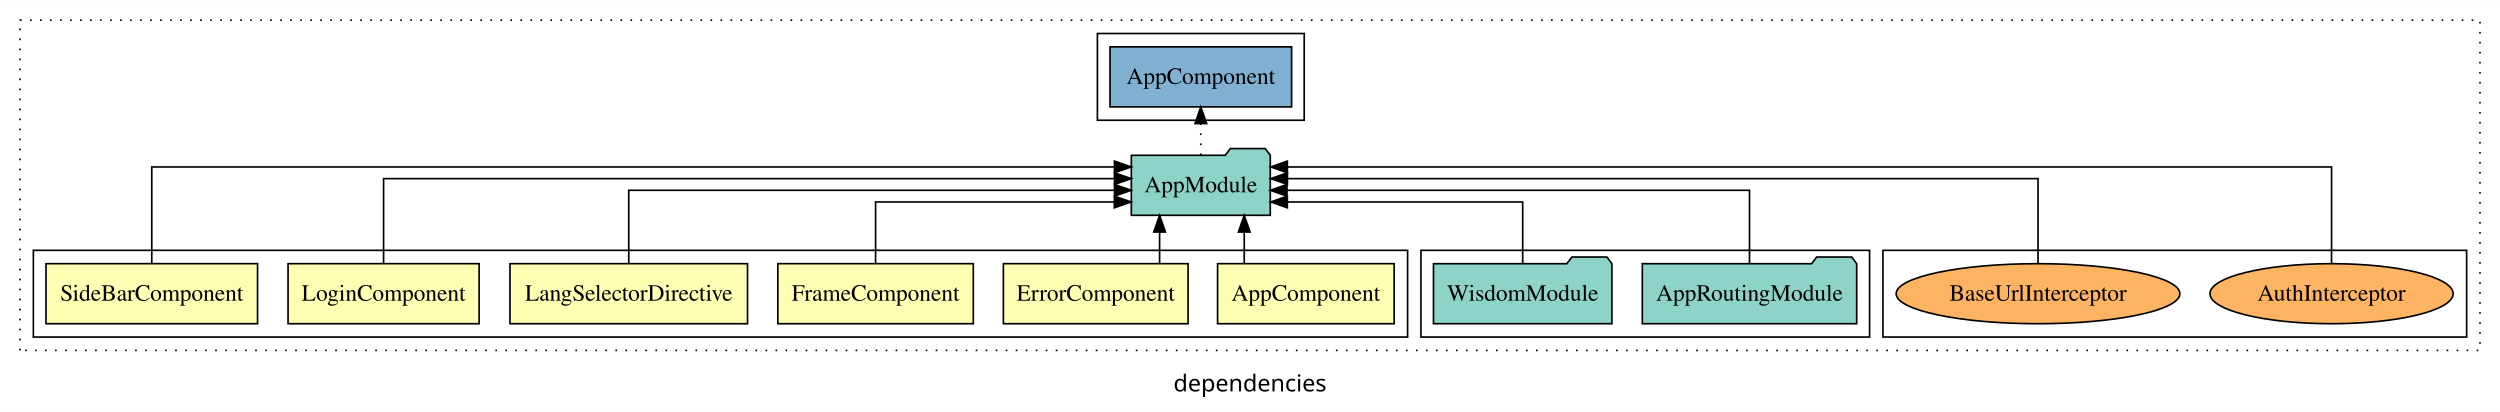
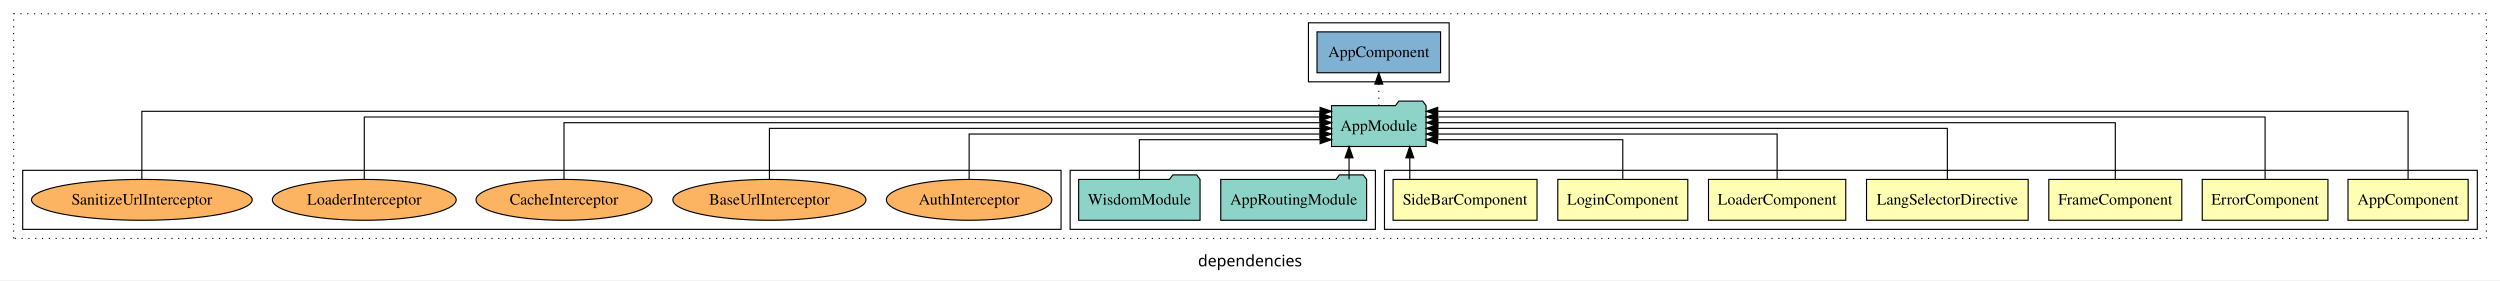
- <svg xmlns="http://www.w3.org/2000/svg" width="1499pt" height="247pt" viewBox="0.00 0.00 1499.00 246.80">
+ <svg xmlns="http://www.w3.org/2000/svg" width="2203pt" height="247pt" viewBox="0.00 0.00 2203.00 246.80">
  <g id="graph0" class="graph" transform="scale(1 1) rotate(0) translate(4 242.8)">
-     <polygon fill="white" stroke="transparent" points="-4,4 -4,-242.8 1495,-242.8 1495,4 -4,4" />
-     <text text-anchor="middle" x="745.5" y="-8.2" font-family="sans-serif" font-size="14.00">dependencies</text>
+     <polygon fill="white" stroke="transparent" points="-4,4 -4,-242.8 2199,-242.8 2199,4 -4,4" />
+     <text text-anchor="middle" x="1097.5" y="-8.2" font-family="sans-serif" font-size="14.00">dependencies</text>
    <g id="clust1" class="cluster">
-       <polygon fill="none" stroke="black" stroke-dasharray="1,5" points="8,-32.8 8,-230.8 1483,-230.8 1483,-32.8 8,-32.8" />
+       <polygon fill="none" stroke="black" stroke-dasharray="1,5" points="8,-32.8 8,-230.8 2187,-230.8 2187,-32.8 8,-32.8" />
    </g>
-     <g id="clust11" class="cluster">
-       <polygon fill="none" stroke="black" points="654,-170.8 654,-222.8 778,-222.8 778,-170.8 654,-170.8" />
+     <g id="clust2" class="cluster">
+       <polygon fill="none" stroke="black" points="1216,-40.8 1216,-92.8 2179,-92.8 2179,-40.8 1216,-40.8" />
+     </g>
+     <g id="clust10" class="cluster">
+       <polygon fill="none" stroke="black" points="939,-40.8 939,-92.8 1208,-92.8 1208,-40.8 939,-40.8" />
    </g>
    <g id="clust12" class="cluster">
-       <polygon fill="none" stroke="black" points="1125,-40.8 1125,-92.8 1475,-92.8 1475,-40.8 1125,-40.8" />
+       <polygon fill="none" stroke="black" points="1149,-170.8 1149,-222.8 1273,-222.8 1273,-170.8 1149,-170.8" />
    </g>
-     <g id="clust9" class="cluster">
-       <polygon fill="none" stroke="black" points="848,-40.8 848,-92.8 1117,-92.8 1117,-40.8 848,-40.8" />
-     </g>
-     <g id="clust2" class="cluster">
-       <polygon fill="none" stroke="black" points="16,-40.8 16,-92.8 840,-92.8 840,-40.8 16,-40.8" />
+     <g id="clust13" class="cluster">
+       <polygon fill="none" stroke="black" points="16,-40.8 16,-92.8 931,-92.8 931,-40.8 16,-40.8" />
    </g>
    <g id="node1" class="node">
-       <polygon fill="#ffffb3" stroke="black" points="831.94,-84.8 726.06,-84.8 726.06,-48.8 831.94,-48.8 831.94,-84.8" />
-       <text text-anchor="middle" x="779" y="-62.6" font-family="Times,serif" font-size="14.00">AppComponent</text>
+       <polygon fill="#ffffb3" stroke="black" points="2170.94,-84.8 2065.06,-84.8 2065.06,-48.8 2170.94,-48.8 2170.94,-84.8" />
+       <text text-anchor="middle" x="2118" y="-62.6" font-family="Times,serif" font-size="14.00">AppComponent</text>
+     </g>
+     <g id="node8" class="node">
+       <polygon fill="#8dd3c7" stroke="black" points="1252.66,-149.8 1249.66,-153.8 1228.66,-153.8 1225.66,-149.8 1169.34,-149.8 1169.34,-113.8 1252.66,-113.8 1252.66,-149.8" />
+       <text text-anchor="middle" x="1211" y="-127.6" font-family="Times,serif" font-size="14.00">AppModule</text>
+     </g>
+     <g id="edge1" class="edge">
+       <path fill="none" stroke="black" d="M2118,-84.89C2118,-107.93 2118,-144.8 2118,-144.8 2118,-144.8 1262.93,-144.8 1262.93,-144.8" />
+       <polygon fill="black" stroke="black" points="1262.93,-141.3 1252.93,-144.8 1262.93,-148.3 1262.93,-141.3" />
+     </g>
+     <g id="node2" class="node">
+       <polygon fill="#ffffb3" stroke="black" points="2047.37,-84.8 1936.63,-84.8 1936.63,-48.8 2047.37,-48.8 2047.37,-84.8" />
+       <text text-anchor="middle" x="1992" y="-62.6" font-family="Times,serif" font-size="14.00">ErrorComponent</text>
+     </g>
+     <g id="edge2" class="edge">
+       <path fill="none" stroke="black" d="M1992,-84.84C1992,-106.46 1992,-139.8 1992,-139.8 1992,-139.8 1262.71,-139.8 1262.71,-139.8" />
+       <polygon fill="black" stroke="black" points="1262.71,-136.3 1252.71,-139.8 1262.71,-143.3 1262.71,-136.3" />
+     </g>
+     <g id="node3" class="node">
+       <polygon fill="#ffffb3" stroke="black" points="1918.6,-84.8 1801.4,-84.8 1801.4,-48.8 1918.6,-48.8 1918.6,-84.8" />
+       <text text-anchor="middle" x="1860" y="-62.6" font-family="Times,serif" font-size="14.00">FrameComponent</text>
+     </g>
+     <g id="edge3" class="edge">
+       <path fill="none" stroke="black" d="M1860,-85.02C1860,-105.17 1860,-134.8 1860,-134.8 1860,-134.8 1263.08,-134.8 1263.08,-134.8" />
+       <polygon fill="black" stroke="black" points="1263.08,-131.3 1253.08,-134.8 1263.08,-138.3 1263.08,-131.3" />
+     </g>
+     <g id="node4" class="node">
+       <polygon fill="#ffffb3" stroke="black" points="1783.22,-84.8 1640.78,-84.8 1640.78,-48.8 1783.22,-48.8 1783.22,-84.8" />
+       <text text-anchor="middle" x="1712" y="-62.6" font-family="Times,serif" font-size="14.00">LangSelectorDirective</text>
+     </g>
+     <g id="edge4" class="edge">
+       <path fill="none" stroke="black" d="M1712,-85.02C1712,-103.63 1712,-129.8 1712,-129.8 1712,-129.8 1262.85,-129.8 1262.85,-129.8" />
+       <polygon fill="black" stroke="black" points="1262.85,-126.3 1252.85,-129.8 1262.85,-133.3 1262.85,-126.3" />
+     </g>
+     <g id="node5" class="node">
+       <polygon fill="#ffffb3" stroke="black" points="1622.47,-84.8 1501.53,-84.8 1501.53,-48.8 1622.47,-48.8 1622.47,-84.8" />
+       <text text-anchor="middle" x="1562" y="-62.6" font-family="Times,serif" font-size="14.00">LoaderComponent</text>
+     </g>
+     <g id="edge5" class="edge">
+       <path fill="none" stroke="black" d="M1562,-84.83C1562,-101.86 1562,-124.8 1562,-124.8 1562,-124.8 1262.99,-124.8 1262.99,-124.8" />
+       <polygon fill="black" stroke="black" points="1262.99,-121.3 1252.99,-124.8 1262.99,-128.3 1262.99,-121.3" />
+     </g>
+     <g id="node6" class="node">
+       <polygon fill="#ffffb3" stroke="black" points="1483.28,-84.8 1368.72,-84.8 1368.72,-48.8 1483.28,-48.8 1483.28,-84.8" />
+       <text text-anchor="middle" x="1426" y="-62.6" font-family="Times,serif" font-size="14.00">LoginComponent</text>
+     </g>
+     <g id="edge6" class="edge">
+       <path fill="none" stroke="black" d="M1426,-85.04C1426,-100.37 1426,-119.8 1426,-119.8 1426,-119.8 1262.71,-119.8 1262.71,-119.8" />
+       <polygon fill="black" stroke="black" points="1262.71,-116.3 1252.71,-119.8 1262.71,-123.3 1262.71,-116.3" />
    </g>
    <g id="node7" class="node">
-       <polygon fill="#8dd3c7" stroke="black" points="757.66,-149.8 754.66,-153.8 733.66,-153.8 730.66,-149.8 674.34,-149.8 674.34,-113.8 757.66,-113.8 757.66,-149.8" />
-       <text text-anchor="middle" x="716" y="-127.6" font-family="Times,serif" font-size="14.00">AppModule</text>
+       <polygon fill="#ffffb3" stroke="black" points="1350.43,-84.8 1223.57,-84.8 1223.57,-48.8 1350.43,-48.8 1350.43,-84.8" />
+       <text text-anchor="middle" x="1287" y="-62.6" font-family="Times,serif" font-size="14.00">SideBarComponent</text>
    </g>
-     <g id="edge1" class="edge">
-       <path fill="none" stroke="black" d="M742.05,-84.91C742.05,-84.91 742.05,-103.79 742.05,-103.79" />
-       <polygon fill="black" stroke="black" points="738.55,-103.79 742.05,-113.79 745.55,-103.79 738.55,-103.79" />
+     <g id="edge7" class="edge">
+       <path fill="none" stroke="black" d="M1238.31,-84.91C1238.31,-84.91 1238.31,-103.79 1238.31,-103.79" />
+       <polygon fill="black" stroke="black" points="1234.81,-103.79 1238.31,-113.79 1241.81,-103.79 1234.81,-103.79" />
    </g>
-     <g id="node2" class="node">
-       <polygon fill="#ffffb3" stroke="black" points="708.37,-84.8 597.63,-84.8 597.63,-48.8 708.37,-48.8 708.37,-84.8" />
-       <text text-anchor="middle" x="653" y="-62.6" font-family="Times,serif" font-size="14.00">ErrorComponent</text>
+     <g id="node11" class="node">
+       <polygon fill="#80b1d3" stroke="black" points="1265.44,-214.8 1156.56,-214.8 1156.56,-178.8 1265.44,-178.8 1265.44,-214.8" />
+       <text text-anchor="middle" x="1211" y="-192.6" font-family="Times,serif" font-size="14.00">AppComponent </text>
    </g>
-     <g id="edge2" class="edge">
-       <path fill="none" stroke="black" d="M691.3,-84.91C691.3,-84.91 691.3,-103.79 691.3,-103.79" />
-       <polygon fill="black" stroke="black" points="687.8,-103.79 691.3,-113.79 694.8,-103.79 687.8,-103.79" />
+     <g id="edge10" class="edge">
+       <path fill="none" stroke="black" stroke-dasharray="1,5" d="M1211,-149.91C1211,-149.91 1211,-168.79 1211,-168.79" />
+       <polygon fill="black" stroke="black" points="1207.5,-168.79 1211,-178.79 1214.5,-168.79 1207.5,-168.79" />
    </g>
-     <g id="node3" class="node">
-       <polygon fill="#ffffb3" stroke="black" points="579.6,-84.8 462.4,-84.8 462.4,-48.8 579.6,-48.8 579.6,-84.8" />
-       <text text-anchor="middle" x="521" y="-62.6" font-family="Times,serif" font-size="14.00">FrameComponent</text>
+     <g id="node9" class="node">
+       <polygon fill="#8dd3c7" stroke="black" points="1200.27,-84.8 1197.27,-88.8 1176.27,-88.8 1173.27,-84.8 1071.73,-84.8 1071.73,-48.8 1200.27,-48.8 1200.27,-84.8" />
+       <text text-anchor="middle" x="1136" y="-62.6" font-family="Times,serif" font-size="14.00">AppRoutingModule</text>
    </g>
-     <g id="edge3" class="edge">
-       <path fill="none" stroke="black" d="M521,-84.81C521,-100.85 521,-121.8 521,-121.8 521,-121.8 664.17,-121.8 664.17,-121.8" />
-       <polygon fill="black" stroke="black" points="664.17,-125.3 674.17,-121.8 664.17,-118.3 664.17,-125.3" />
-     </g>
-     <g id="node4" class="node">
-       <polygon fill="#ffffb3" stroke="black" points="444.22,-84.8 301.78,-84.8 301.78,-48.8 444.22,-48.8 444.22,-84.8" />
-       <text text-anchor="middle" x="373" y="-62.6" font-family="Times,serif" font-size="14.00">LangSelectorDirective</text>
-     </g>
-     <g id="edge4" class="edge">
-       <path fill="none" stroke="black" d="M373,-85.07C373,-103.36 373,-128.8 373,-128.8 373,-128.8 664.28,-128.8 664.28,-128.8" />
-       <polygon fill="black" stroke="black" points="664.28,-132.3 674.28,-128.8 664.28,-125.3 664.28,-132.3" />
-     </g>
-     <g id="node5" class="node">
-       <polygon fill="#ffffb3" stroke="black" points="283.28,-84.8 168.72,-84.8 168.72,-48.8 283.28,-48.8 283.28,-84.8" />
-       <text text-anchor="middle" x="226" y="-62.6" font-family="Times,serif" font-size="14.00">LoginComponent</text>
-     </g>
-     <g id="edge5" class="edge">
-       <path fill="none" stroke="black" d="M226,-84.93C226,-105.37 226,-135.8 226,-135.8 226,-135.8 664.22,-135.8 664.22,-135.8" />
-       <polygon fill="black" stroke="black" points="664.22,-139.3 674.22,-135.8 664.22,-132.3 664.22,-139.3" />
-     </g>
-     <g id="node6" class="node">
-       <polygon fill="#ffffb3" stroke="black" points="150.43,-84.8 23.57,-84.8 23.57,-48.8 150.43,-48.8 150.43,-84.8" />
-       <text text-anchor="middle" x="87" y="-62.6" font-family="Times,serif" font-size="14.00">SideBarComponent</text>
-     </g>
-     <g id="edge6" class="edge">
-       <path fill="none" stroke="black" d="M87,-84.81C87,-107.29 87,-142.8 87,-142.8 87,-142.8 664.24,-142.8 664.24,-142.8" />
-       <polygon fill="black" stroke="black" points="664.24,-146.3 674.24,-142.8 664.24,-139.3 664.24,-146.3" />
+     <g id="edge8" class="edge">
+       <path fill="none" stroke="black" d="M1184.78,-84.91C1184.78,-84.91 1184.78,-103.79 1184.78,-103.79" />
+       <polygon fill="black" stroke="black" points="1181.28,-103.79 1184.78,-113.79 1188.28,-103.79 1181.28,-103.79" />
    </g>
    <g id="node10" class="node">
-       <polygon fill="#80b1d3" stroke="black" points="770.44,-214.8 661.56,-214.8 661.56,-178.8 770.44,-178.8 770.44,-214.8" />
-       <text text-anchor="middle" x="716" y="-192.6" font-family="Times,serif" font-size="14.00">AppComponent </text>
+       <polygon fill="#8dd3c7" stroke="black" points="1053.49,-84.8 1050.49,-88.8 1029.49,-88.8 1026.49,-84.8 946.51,-84.8 946.51,-48.8 1053.49,-48.8 1053.49,-84.8" />
+       <text text-anchor="middle" x="1000" y="-62.6" font-family="Times,serif" font-size="14.00">WisdomModule</text>
    </g>
    <g id="edge9" class="edge">
-       <path fill="none" stroke="black" stroke-dasharray="1,5" d="M716,-149.91C716,-149.91 716,-168.79 716,-168.79" />
-       <polygon fill="black" stroke="black" points="712.5,-168.79 716,-178.79 719.5,-168.79 712.5,-168.79" />
-     </g>
-     <g id="node8" class="node">
-       <polygon fill="#8dd3c7" stroke="black" points="1109.27,-84.8 1106.27,-88.8 1085.27,-88.8 1082.27,-84.8 980.73,-84.8 980.73,-48.8 1109.27,-48.8 1109.27,-84.8" />
-       <text text-anchor="middle" x="1045" y="-62.6" font-family="Times,serif" font-size="14.00">AppRoutingModule</text>
-     </g>
-     <g id="edge7" class="edge">
-       <path fill="none" stroke="black" d="M1045,-85.07C1045,-103.36 1045,-128.8 1045,-128.8 1045,-128.8 767.67,-128.8 767.67,-128.8" />
-       <polygon fill="black" stroke="black" points="767.67,-125.3 757.67,-128.8 767.67,-132.3 767.67,-125.3" />
-     </g>
-     <g id="node9" class="node">
-       <polygon fill="#8dd3c7" stroke="black" points="962.49,-84.8 959.49,-88.8 938.49,-88.8 935.49,-84.8 855.51,-84.8 855.51,-48.8 962.49,-48.8 962.49,-84.8" />
-       <text text-anchor="middle" x="909" y="-62.6" font-family="Times,serif" font-size="14.00">WisdomModule</text>
-     </g>
-     <g id="edge8" class="edge">
-       <path fill="none" stroke="black" d="M909,-84.81C909,-100.85 909,-121.8 909,-121.8 909,-121.8 767.88,-121.8 767.88,-121.8" />
-       <polygon fill="black" stroke="black" points="767.88,-118.3 757.88,-121.8 767.88,-125.3 767.88,-118.3" />
-     </g>
-     <g id="node11" class="node">
-       <ellipse fill="#fdb462" stroke="black" cx="1394" cy="-66.8" rx="72.91" ry="18" />
-       <text text-anchor="middle" x="1394" y="-62.6" font-family="Times,serif" font-size="14.00">AuthInterceptor</text>
-     </g>
-     <g id="edge10" class="edge">
-       <path fill="none" stroke="black" d="M1394,-84.81C1394,-107.29 1394,-142.8 1394,-142.8 1394,-142.8 767.9,-142.8 767.9,-142.8" />
-       <polygon fill="black" stroke="black" points="767.9,-139.3 757.9,-142.8 767.9,-146.3 767.9,-139.3" />
+       <path fill="none" stroke="black" d="M1000,-85.04C1000,-100.37 1000,-119.8 1000,-119.8 1000,-119.8 1159.31,-119.8 1159.31,-119.8" />
+       <polygon fill="black" stroke="black" points="1159.31,-123.3 1169.31,-119.8 1159.31,-116.3 1159.31,-123.3" />
    </g>
    <g id="node12" class="node">
-       <ellipse fill="#fdb462" stroke="black" cx="1218" cy="-66.8" rx="85.07" ry="18" />
-       <text text-anchor="middle" x="1218" y="-62.6" font-family="Times,serif" font-size="14.00">BaseUrlInterceptor</text>
+       <ellipse fill="#fdb462" stroke="black" cx="850" cy="-66.8" rx="72.91" ry="18" />
+       <text text-anchor="middle" x="850" y="-62.6" font-family="Times,serif" font-size="14.00">AuthInterceptor</text>
    </g>
    <g id="edge11" class="edge">
-       <path fill="none" stroke="black" d="M1218,-84.93C1218,-105.37 1218,-135.8 1218,-135.8 1218,-135.8 767.94,-135.8 767.94,-135.8" />
-       <polygon fill="black" stroke="black" points="767.94,-132.3 757.94,-135.8 767.94,-139.3 767.94,-132.3" />
+       <path fill="none" stroke="black" d="M850,-84.83C850,-101.86 850,-124.8 850,-124.8 850,-124.8 1159.24,-124.8 1159.24,-124.8" />
+       <polygon fill="black" stroke="black" points="1159.24,-128.3 1169.24,-124.8 1159.24,-121.3 1159.24,-128.3" />
+     </g>
+     <g id="node13" class="node">
+       <ellipse fill="#fdb462" stroke="black" cx="674" cy="-66.8" rx="85.07" ry="18" />
+       <text text-anchor="middle" x="674" y="-62.6" font-family="Times,serif" font-size="14.00">BaseUrlInterceptor</text>
+     </g>
+     <g id="edge12" class="edge">
+       <path fill="none" stroke="black" d="M674,-85.02C674,-103.63 674,-129.8 674,-129.8 674,-129.8 1159.31,-129.8 1159.31,-129.8" />
+       <polygon fill="black" stroke="black" points="1159.31,-133.3 1169.31,-129.8 1159.31,-126.3 1159.31,-133.3" />
+     </g>
+     <g id="node14" class="node">
+       <ellipse fill="#fdb462" stroke="black" cx="493" cy="-66.8" rx="77.55" ry="18" />
+       <text text-anchor="middle" x="493" y="-62.6" font-family="Times,serif" font-size="14.00">CacheInterceptor</text>
+     </g>
+     <g id="edge13" class="edge">
+       <path fill="none" stroke="black" d="M493,-85.02C493,-105.17 493,-134.8 493,-134.8 493,-134.8 1159.29,-134.8 1159.29,-134.8" />
+       <polygon fill="black" stroke="black" points="1159.29,-138.3 1169.29,-134.8 1159.29,-131.3 1159.29,-138.3" />
+     </g>
+     <g id="node15" class="node">
+       <ellipse fill="#fdb462" stroke="black" cx="317" cy="-66.8" rx="80.98" ry="18" />
+       <text text-anchor="middle" x="317" y="-62.6" font-family="Times,serif" font-size="14.00">LoaderInterceptor</text>
+     </g>
+     <g id="edge14" class="edge">
+       <path fill="none" stroke="black" d="M317,-84.84C317,-106.46 317,-139.8 317,-139.8 317,-139.8 1159.08,-139.8 1159.08,-139.8" />
+       <polygon fill="black" stroke="black" points="1159.08,-143.3 1169.08,-139.8 1159.08,-136.3 1159.08,-143.3" />
+     </g>
+     <g id="node16" class="node">
+       <ellipse fill="#fdb462" stroke="black" cx="121" cy="-66.8" rx="97.24" ry="18" />
+       <text text-anchor="middle" x="121" y="-62.6" font-family="Times,serif" font-size="14.00">SanitizeUrlInterceptor</text>
+     </g>
+     <g id="edge15" class="edge">
+       <path fill="none" stroke="black" d="M121,-84.89C121,-107.93 121,-144.8 121,-144.8 121,-144.8 1159.27,-144.8 1159.27,-144.8" />
+       <polygon fill="black" stroke="black" points="1159.27,-148.3 1169.27,-144.8 1159.27,-141.3 1159.27,-148.3" />
    </g>
  </g>
</svg>
